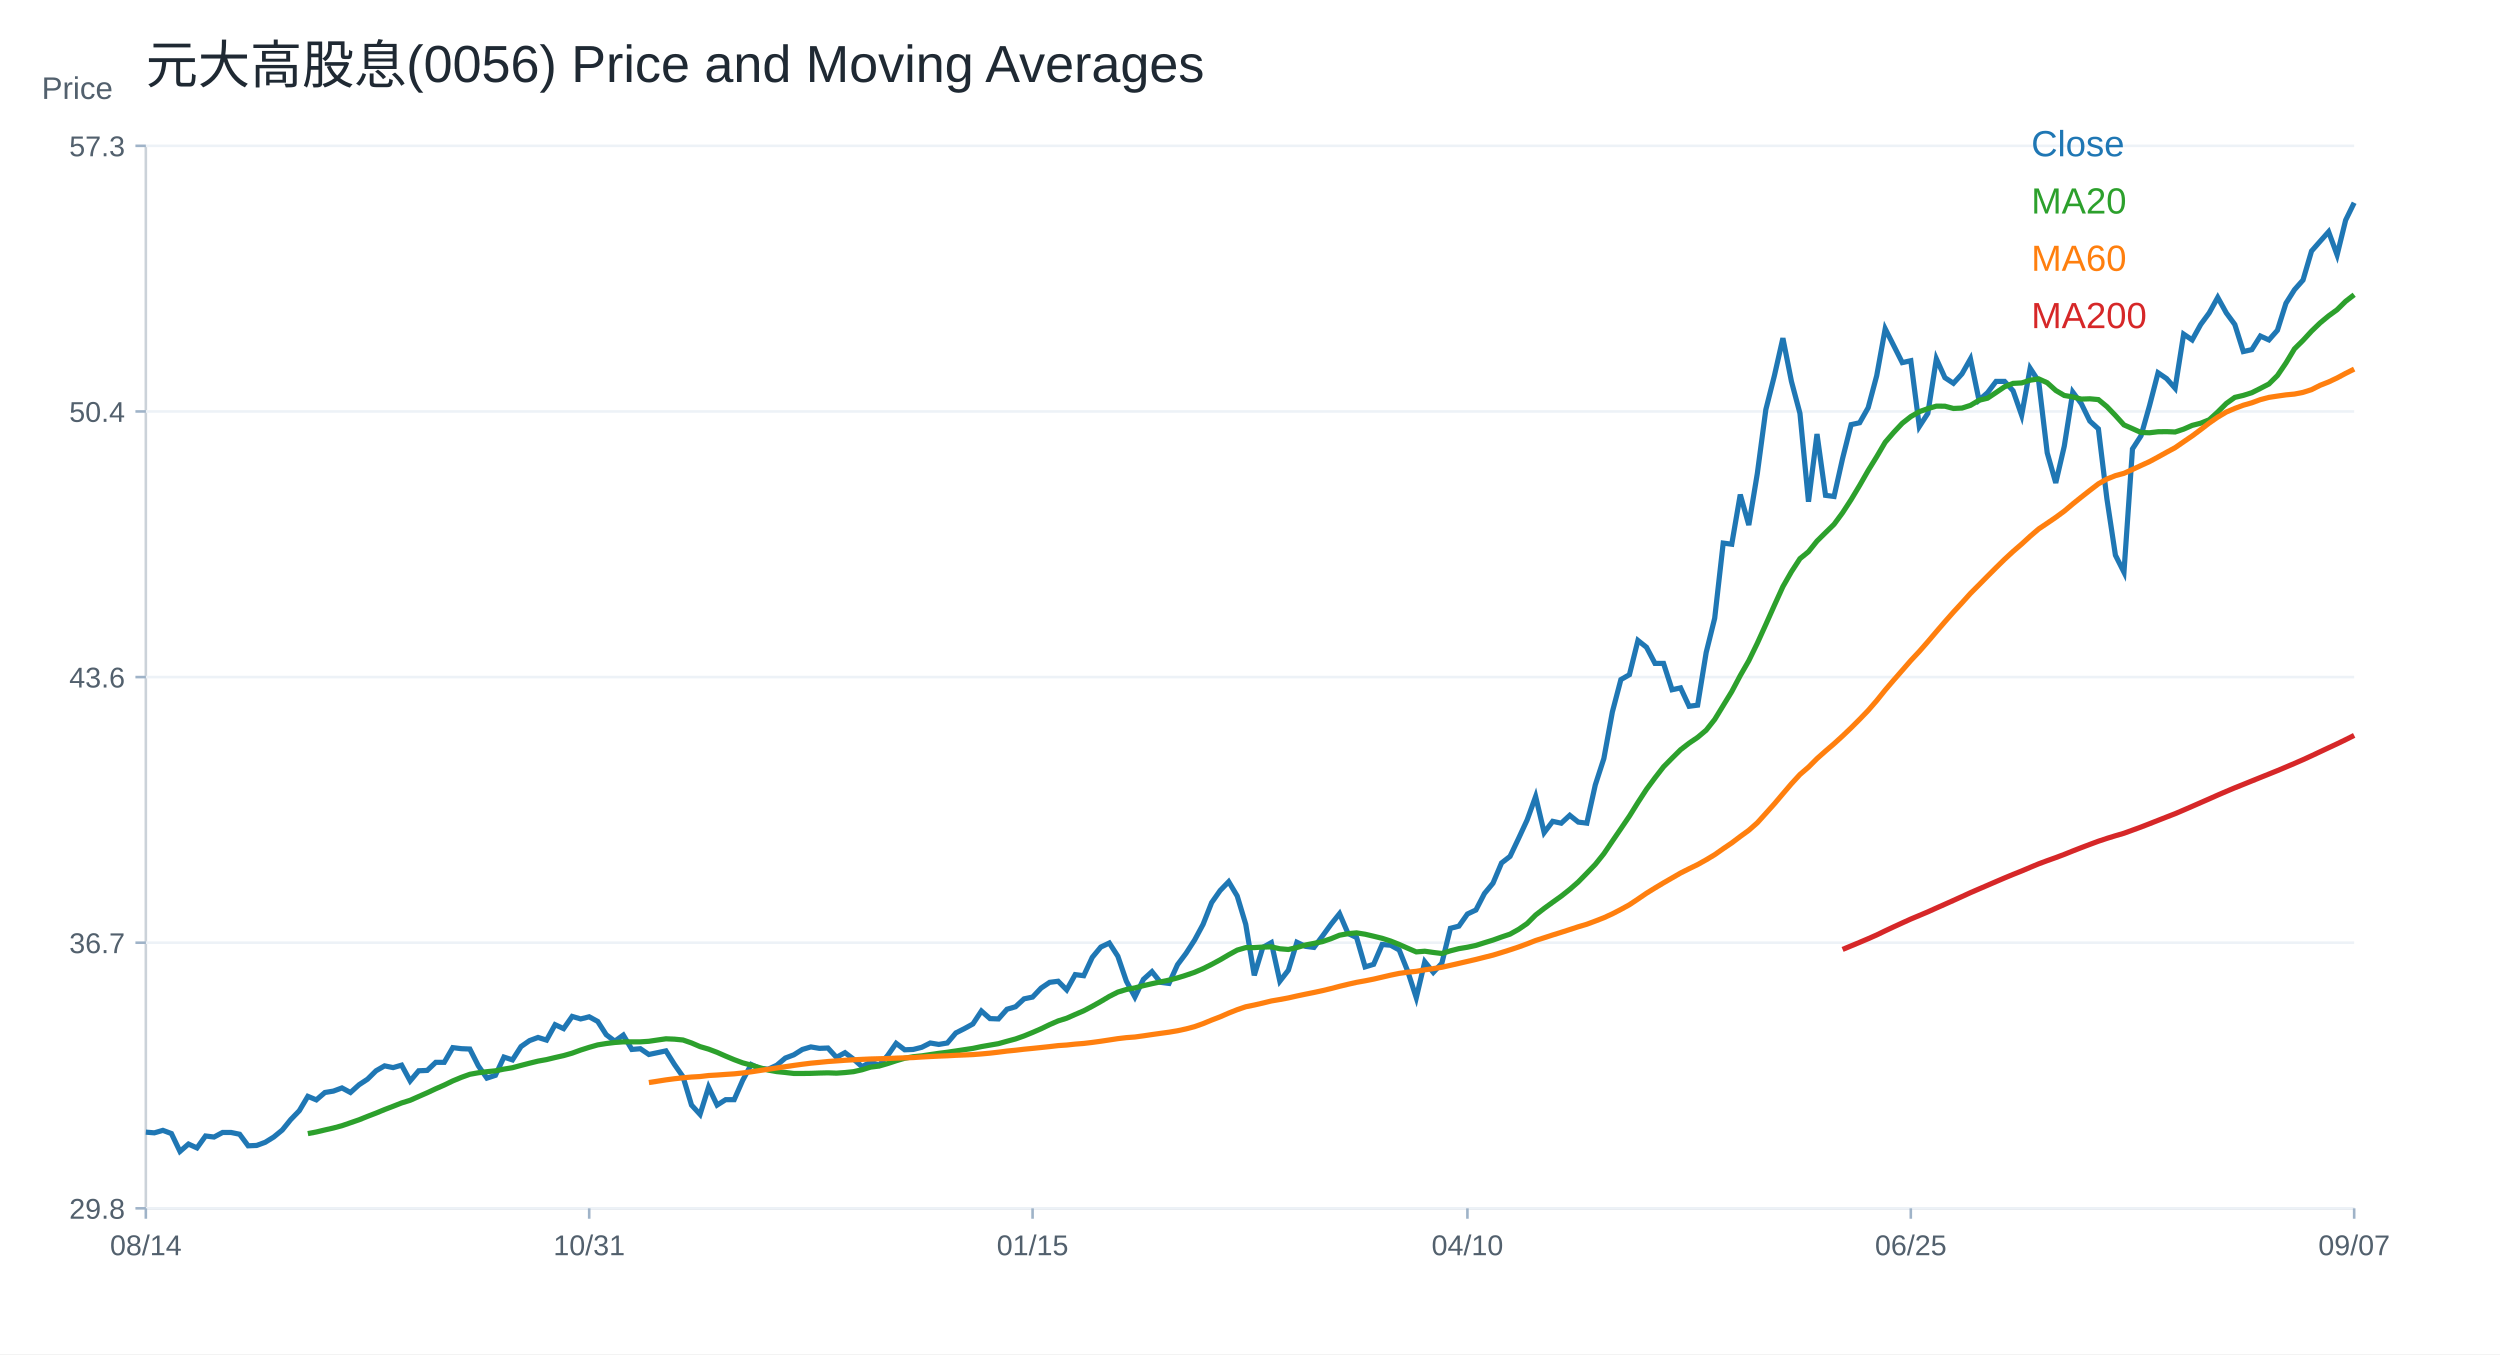
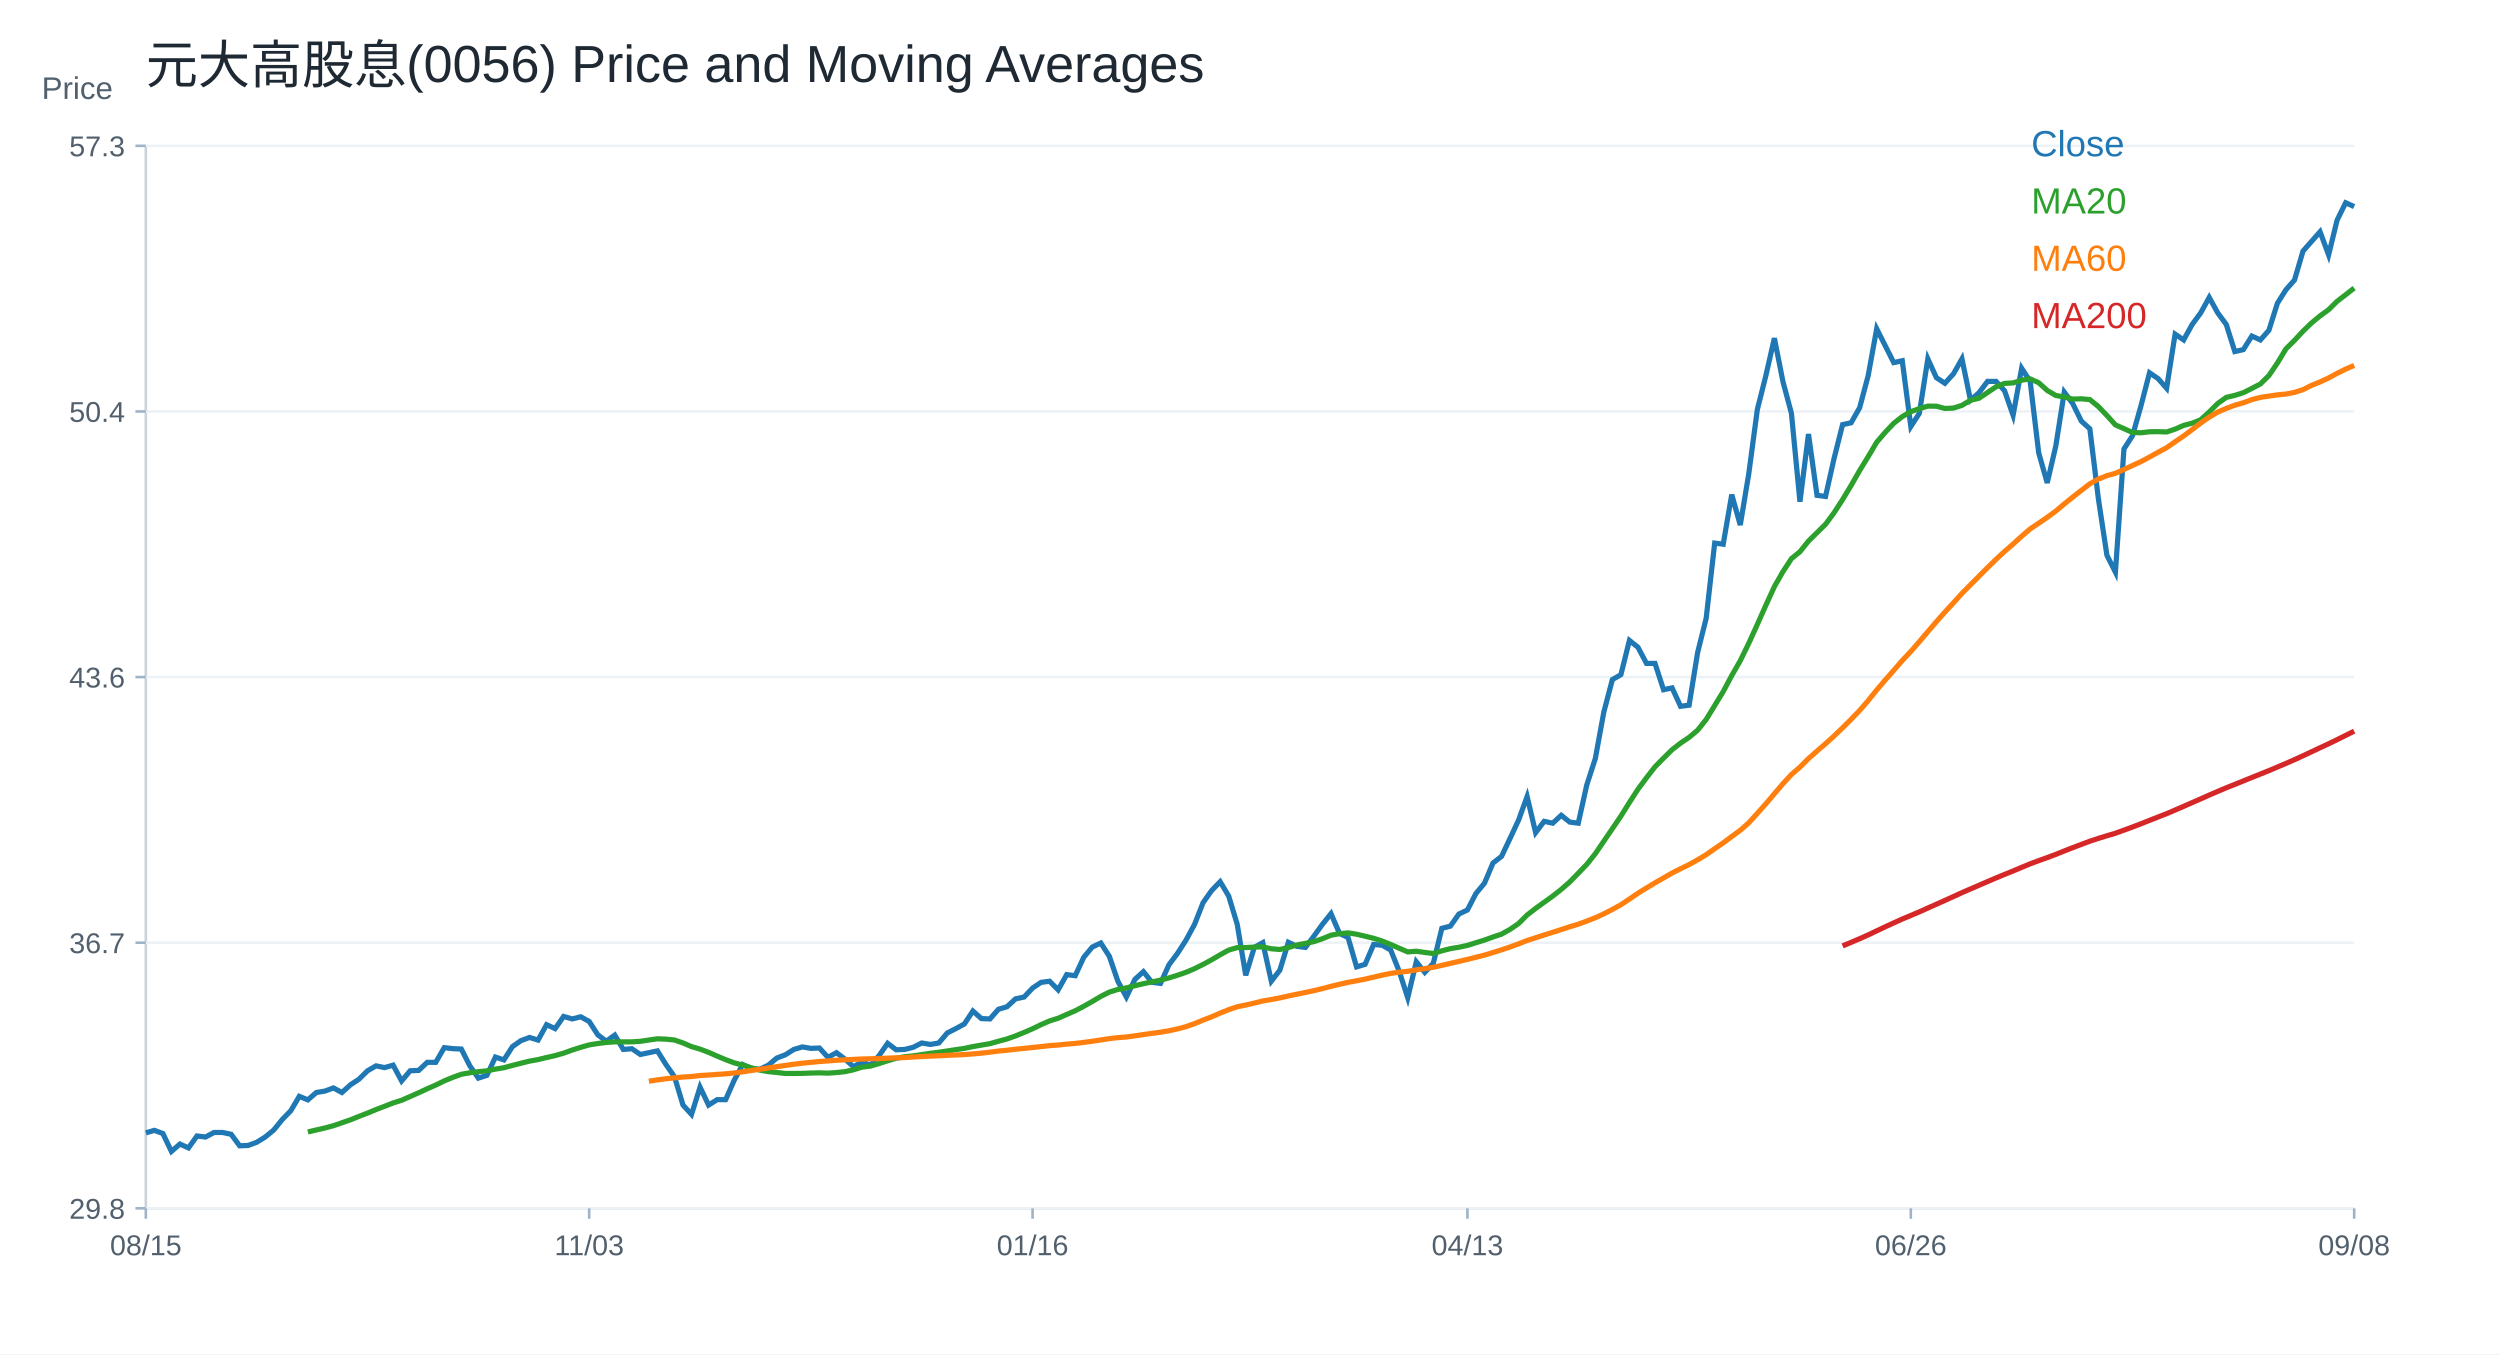
<svg xmlns="http://www.w3.org/2000/svg" width="960" height="520" viewBox="0 0 960 520">
  <rect width="100%" height="100%" fill="white" />
  <text x="56.00" y="32.00" font-size="20" font-family="Arial" fill="#1f2933" text-anchor="start">元大高股息(0056) Price and Moving Averages</text>
  <line x1="56" y1="464" x2="904" y2="464" stroke="#cbd2d9" />
  <line x1="56" y1="56" x2="56" y2="464" stroke="#cbd2d9" />
  <text x="16.00" y="38.00" font-size="12" font-family="Arial" fill="#52606d" text-anchor="start">Price</text>
  <line x1="56" y1="464.00" x2="904" y2="464.00" stroke="#edf2f7" />
  <line x1="52" y1="464.00" x2="56" y2="464.00" stroke="#9fb3c8" />
  <text x="48.00" y="468.00" font-size="11" font-family="Arial" fill="#52606d" text-anchor="end">29.8</text>
  <line x1="56" y1="362.00" x2="904" y2="362.00" stroke="#edf2f7" />
  <line x1="52" y1="362.00" x2="56" y2="362.00" stroke="#9fb3c8" />
  <text x="48.00" y="366.00" font-size="11" font-family="Arial" fill="#52606d" text-anchor="end">36.7</text>
  <line x1="56" y1="260.00" x2="904" y2="260.00" stroke="#edf2f7" />
  <line x1="52" y1="260.00" x2="56" y2="260.00" stroke="#9fb3c8" />
  <text x="48.00" y="264.00" font-size="11" font-family="Arial" fill="#52606d" text-anchor="end">43.6</text>
  <line x1="56" y1="158.00" x2="904" y2="158.00" stroke="#edf2f7" />
  <line x1="52" y1="158.00" x2="56" y2="158.00" stroke="#9fb3c8" />
  <text x="48.00" y="162.00" font-size="11" font-family="Arial" fill="#52606d" text-anchor="end">50.4</text>
  <line x1="56" y1="56.00" x2="904" y2="56.00" stroke="#edf2f7" />
  <line x1="52" y1="56.00" x2="56" y2="56.00" stroke="#9fb3c8" />
  <text x="48.00" y="60.00" font-size="11" font-family="Arial" fill="#52606d" text-anchor="end">57.3</text>
  <line x1="56.00" y1="464" x2="56.00" y2="468" stroke="#9fb3c8" />
-   <text x="56.00" y="482.00" font-size="11" font-family="Arial" fill="#52606d" text-anchor="middle">08/14</text>
+   <text x="56.00" y="482.00" font-size="11" font-family="Arial" fill="#52606d" text-anchor="middle">08/15</text>
  <line x1="226.25" y1="464" x2="226.25" y2="468" stroke="#9fb3c8" />
-   <text x="226.25" y="482.00" font-size="11" font-family="Arial" fill="#52606d" text-anchor="middle">10/31</text>
+   <text x="226.25" y="482.00" font-size="11" font-family="Arial" fill="#52606d" text-anchor="middle">11/03</text>
  <line x1="396.51" y1="464" x2="396.51" y2="468" stroke="#9fb3c8" />
-   <text x="396.51" y="482.00" font-size="11" font-family="Arial" fill="#52606d" text-anchor="middle">01/15</text>
+   <text x="396.51" y="482.00" font-size="11" font-family="Arial" fill="#52606d" text-anchor="middle">01/16</text>
  <line x1="563.49" y1="464" x2="563.49" y2="468" stroke="#9fb3c8" />
-   <text x="563.49" y="482.00" font-size="11" font-family="Arial" fill="#52606d" text-anchor="middle">04/10</text>
+   <text x="563.49" y="482.00" font-size="11" font-family="Arial" fill="#52606d" text-anchor="middle">04/13</text>
  <line x1="733.75" y1="464" x2="733.75" y2="468" stroke="#9fb3c8" />
-   <text x="733.75" y="482.00" font-size="11" font-family="Arial" fill="#52606d" text-anchor="middle">06/25</text>
+   <text x="733.75" y="482.00" font-size="11" font-family="Arial" fill="#52606d" text-anchor="middle">06/26</text>
  <line x1="904.00" y1="464" x2="904.00" y2="468" stroke="#9fb3c8" />
-   <text x="904.00" y="482.00" font-size="11" font-family="Arial" fill="#52606d" text-anchor="middle">09/07</text>
-   <polyline fill="none" stroke="#1f77b4" stroke-width="2" points="56.00,434.74 59.27,435.01 62.55,434.06 65.82,435.28 69.10,442.14 72.37,439.32 75.64,440.80 78.92,436.22 82.19,436.62 85.47,434.87 88.74,434.87 92.02,435.55 95.29,439.99 98.56,439.85 101.84,438.64 105.11,436.62 108.39,433.93 111.66,429.89 114.93,426.52 118.21,421.00 121.48,422.35 124.76,419.52 128.03,418.98 131.31,417.77 134.58,419.52 137.85,416.56 141.13,414.41 144.40,411.18 147.68,409.29 150.95,409.96 154.22,409.02 157.50,415.08 160.77,411.18 164.05,411.04 167.32,407.94 170.59,407.94 173.87,402.29 177.14,402.69 180.42,402.83 183.69,409.29 186.97,414.00 190.24,412.93 193.51,405.92 196.79,407.00 200.06,401.89 203.34,399.60 206.61,398.38 209.88,399.40 213.16,393.48 216.43,394.99 219.71,390.31 222.98,391.27 226.25,390.45 229.53,392.24 232.80,397.34 236.08,399.82 239.35,397.48 242.63,402.99 245.90,402.71 249.17,404.92 252.45,404.23 255.72,403.54 259.00,408.77 262.27,413.46 265.54,424.35 268.82,427.93 272.09,417.46 275.37,424.35 278.64,422.28 281.92,422.28 285.19,414.84 288.46,408.77 291.74,410.29 295.01,410.57 298.29,409.05 301.56,406.29 304.83,405.05 308.11,402.99 311.38,402.02 314.66,402.57 317.93,402.44 321.20,406.02 324.48,404.23 327.75,406.71 331.03,409.60 334.30,407.81 337.58,409.05 340.85,405.33 344.12,400.64 347.40,403.12 350.67,402.99 353.95,402.16 357.22,400.51 360.49,401.06 363.77,400.51 367.04,396.65 370.32,394.99 373.59,393.20 376.86,388.24 380.14,391.14 383.41,391.27 386.69,387.55 389.96,386.59 393.24,383.56 396.51,382.87 399.78,379.42 403.06,377.22 406.33,376.80 409.61,380.11 412.88,374.25 416.15,374.67 419.43,367.62 422.70,363.67 425.98,362.12 429.25,367.20 432.53,376.78 435.80,382.85 439.07,376.08 442.35,373.12 445.62,377.21 448.90,377.63 452.17,370.44 455.44,366.07 458.72,360.99 461.99,354.93 465.27,346.61 468.54,341.96 471.81,338.57 475.09,344.07 478.36,354.93 481.64,374.53 484.91,363.81 488.19,361.98 491.46,376.78 494.73,372.55 498.01,361.84 501.28,363.39 504.56,363.81 507.83,359.44 511.10,354.93 514.38,350.84 517.65,358.45 520.93,360.01 524.20,371.29 527.47,370.30 530.75,362.68 534.02,362.97 537.30,364.80 540.57,372.98 543.85,383.13 547.12,369.31 550.39,373.40 553.67,369.88 556.94,356.48 560.22,355.63 563.49,350.98 566.76,349.43 570.04,343.09 573.31,339.14 576.59,331.38 579.86,328.85 583.14,321.94 586.41,314.89 589.68,305.86 592.96,319.72 596.23,315.39 599.51,316.11 602.78,313.08 606.05,315.68 609.33,316.11 612.60,301.39 615.88,291.28 619.15,273.38 622.42,260.96 625.70,259.08 628.97,245.94 632.25,248.54 635.52,254.75 638.80,254.75 642.07,264.86 645.34,264.14 648.62,271.21 651.89,270.78 655.17,250.56 658.44,237.42 661.71,208.55 664.99,208.98 668.26,189.92 671.54,201.62 674.81,181.84 678.08,157.29 681.36,144.29 684.63,129.86 687.91,146.46 691.18,158.73 694.46,192.66 697.73,166.67 701.00,190.21 704.28,190.64 707.55,176.06 710.83,163.06 714.10,162.34 717.37,156.57 720.65,144.29 723.92,126.25 727.20,132.74 730.47,139.24 733.75,138.52 737.02,163.79 740.29,158.73 743.57,137.80 746.84,145.02 750.12,147.18 753.39,143.57 756.66,137.80 759.94,153.68 763.21,150.79 766.49,146.46 769.76,146.46 773.03,150.07 776.31,159.46 779.58,141.41 782.86,146.46 786.13,173.89 789.41,185.44 792.68,171.35 795.95,150.57 799.23,155.02 802.50,161.70 805.78,164.67 809.05,191.53 812.32,213.20 815.60,219.72 818.87,172.39 822.15,167.34 825.42,155.77 828.69,143.15 831.97,145.38 835.24,149.09 838.52,128.31 841.79,130.54 845.07,124.60 848.34,120.15 851.61,114.21 854.89,120.15 858.16,124.60 861.44,134.99 864.71,134.25 867.98,129.05 871.26,130.54 874.53,126.83 877.81,116.44 881.08,111.25 884.36,107.54 887.63,96.41 890.90,92.70 894.18,88.99 897.45,97.89 900.73,84.53 904.00,77.86" />
+   <text x="904.00" y="482.00" font-size="11" font-family="Arial" fill="#52606d" text-anchor="middle">09/08</text>
+   <polyline fill="none" stroke="#1f77b4" stroke-width="2" points="56.00,435.01 59.27,434.06 62.55,435.28 65.82,442.14 69.10,439.32 72.37,440.80 75.64,436.22 78.92,436.62 82.19,434.87 85.47,434.87 88.74,435.55 92.02,439.99 95.29,439.85 98.56,438.64 101.84,436.62 105.11,433.93 108.39,429.89 111.66,426.52 114.93,421.00 118.21,422.35 121.48,419.52 124.76,418.98 128.03,417.77 131.31,419.52 134.58,416.56 137.85,414.41 141.13,411.18 144.40,409.29 147.68,409.96 150.95,409.02 154.22,415.08 157.50,411.18 160.77,411.04 164.05,407.94 167.32,407.94 170.59,402.29 173.87,402.69 177.14,402.83 180.42,409.29 183.69,414.00 186.97,412.93 190.24,405.92 193.51,407.00 196.79,401.89 200.06,399.60 203.34,398.38 206.61,399.40 209.88,393.48 213.16,394.99 216.43,390.31 219.71,391.27 222.98,390.45 226.25,392.24 229.53,397.34 232.80,399.82 236.08,397.48 239.35,402.99 242.63,402.71 245.90,404.92 249.17,404.23 252.45,403.54 255.72,408.77 259.00,413.46 262.27,424.35 265.54,427.93 268.82,417.46 272.09,424.35 275.37,422.28 278.64,422.28 281.92,414.84 285.19,408.77 288.46,410.29 291.74,410.57 295.01,409.05 298.29,406.29 301.56,405.05 304.83,402.99 308.11,402.02 311.38,402.57 314.66,402.44 317.93,406.02 321.20,404.23 324.48,406.71 327.75,409.60 331.03,407.81 334.30,409.05 337.58,405.33 340.85,400.64 344.12,403.12 347.40,402.99 350.67,402.16 353.95,400.51 357.22,401.06 360.49,400.51 363.77,396.65 367.04,394.99 370.32,393.20 373.59,388.24 376.86,391.14 380.14,391.27 383.41,387.55 386.69,386.59 389.96,383.56 393.24,382.87 396.51,379.42 399.78,377.22 403.06,376.80 406.33,380.11 409.61,374.25 412.88,374.67 416.15,367.62 419.43,363.67 422.70,362.12 425.98,367.20 429.25,376.78 432.53,382.85 435.80,376.08 439.07,373.12 442.35,377.21 445.62,377.63 448.90,370.44 452.17,366.07 455.44,360.99 458.72,354.93 461.99,346.61 465.27,341.96 468.54,338.57 471.81,344.07 475.09,354.93 478.36,374.53 481.64,363.81 484.91,361.98 488.19,376.78 491.46,372.55 494.73,361.84 498.01,363.39 501.28,363.81 504.56,359.44 507.83,354.93 511.10,350.84 514.38,358.45 517.65,360.01 520.93,371.29 524.20,370.30 527.47,362.68 530.75,362.97 534.02,364.80 537.30,372.98 540.57,383.13 543.85,369.31 547.12,373.40 550.39,369.88 553.67,356.48 556.94,355.63 560.22,350.98 563.49,349.43 566.76,343.09 570.04,339.14 573.31,331.38 576.59,328.85 579.86,321.94 583.14,314.89 586.41,305.86 589.68,319.72 592.96,315.39 596.23,316.11 599.51,313.08 602.78,315.68 606.05,316.11 609.33,301.39 612.60,291.28 615.88,273.38 619.15,260.96 622.42,259.08 625.70,245.94 628.97,248.54 632.25,254.75 635.52,254.75 638.80,264.86 642.07,264.14 645.34,271.21 648.62,270.78 651.89,250.56 655.17,237.42 658.44,208.55 661.71,208.98 664.99,189.92 668.26,201.62 671.54,181.84 674.81,157.29 678.08,144.29 681.36,129.86 684.63,146.46 687.91,158.73 691.18,192.66 694.46,166.67 697.73,190.21 701.00,190.64 704.28,176.06 707.55,163.06 710.83,162.34 714.10,156.57 717.37,144.29 720.65,126.25 723.92,132.74 727.20,139.24 730.47,138.52 733.75,163.79 737.02,158.73 740.29,137.80 743.57,145.02 746.84,147.18 750.12,143.57 753.39,137.80 756.66,153.68 759.94,150.79 763.21,146.46 766.49,146.46 769.76,150.07 773.03,159.46 776.31,141.41 779.58,146.46 782.86,173.89 786.13,185.44 789.41,171.35 792.68,150.57 795.95,155.02 799.23,161.70 802.50,164.67 805.78,191.53 809.05,213.20 812.32,219.72 815.60,172.39 818.87,167.34 822.15,155.77 825.42,143.15 828.69,145.38 831.97,149.09 835.24,128.31 838.52,130.54 841.79,124.60 845.07,120.15 848.34,114.21 851.61,120.15 854.89,124.60 858.16,134.99 861.44,134.25 864.71,129.05 867.98,130.54 871.26,126.83 874.53,116.44 877.81,111.25 881.08,107.54 884.36,96.41 887.63,92.70 890.90,88.99 894.18,97.89 897.45,84.53 900.73,77.86 904.00,79.34" />
  <text x="780.00" y="60.00" font-size="14" font-family="Arial" fill="#1f77b4" text-anchor="start">Close</text>
-   <polyline fill="none" stroke="#2ca02c" stroke-width="2" points="118.21,435.30 121.48,434.68 124.76,433.90 128.03,433.15 131.31,432.27 134.58,431.14 137.85,430.01 141.13,428.69 144.40,427.43 147.68,426.07 150.95,424.82 154.22,423.53 157.50,422.51 160.77,421.06 164.05,419.62 167.32,418.09 170.59,416.66 173.87,415.07 177.14,413.71 180.42,412.53 183.69,411.94 186.97,411.53 190.24,411.20 193.51,410.54 196.79,410.00 200.06,409.12 203.34,408.27 206.61,407.47 209.88,406.88 213.16,406.09 216.43,405.35 219.71,404.41 222.98,403.22 226.25,402.18 229.53,401.24 232.80,400.71 236.08,400.31 239.35,400.07 242.63,400.08 245.90,400.07 249.17,399.86 252.45,399.37 255.72,398.90 259.00,399.04 262.27,399.36 265.54,400.49 268.82,401.90 272.09,402.86 275.37,404.10 278.64,405.54 281.92,406.91 285.19,408.13 288.46,409.01 291.74,410.00 295.01,410.92 298.29,411.50 301.56,411.83 304.83,412.21 308.11,412.21 311.38,412.17 314.66,412.05 317.93,411.97 321.20,412.09 324.48,411.86 327.75,411.52 331.03,410.79 334.30,409.78 337.58,409.36 340.85,408.41 344.12,407.33 347.40,406.37 350.67,405.78 353.95,405.45 357.22,404.96 360.49,404.48 363.77,404.06 367.04,403.57 370.32,403.07 373.59,402.58 376.86,401.89 380.14,401.32 383.41,400.76 386.69,399.84 389.96,398.96 393.24,397.80 396.51,396.46 399.78,395.04 403.06,393.45 406.33,392.03 409.61,391.00 412.88,389.55 416.15,388.14 419.43,386.41 422.70,384.57 425.98,382.62 429.25,380.96 432.53,379.96 435.80,379.36 439.07,378.50 442.35,377.74 445.62,377.05 448.90,376.37 452.17,375.51 455.44,374.48 458.72,373.36 461.99,371.96 465.27,370.32 468.54,368.56 471.81,366.64 475.09,364.84 478.36,363.88 481.64,363.87 484.91,363.68 488.19,363.59 491.46,364.33 494.73,364.60 498.01,363.85 501.28,362.88 504.56,362.26 507.83,361.58 511.10,360.46 514.38,359.12 517.65,358.53 520.93,358.22 524.20,358.74 527.47,359.51 530.75,360.31 534.02,361.36 537.30,362.67 540.57,364.12 543.85,365.53 547.12,365.27 550.39,365.74 553.67,366.14 556.94,365.12 560.22,364.28 563.49,363.74 566.76,363.04 570.04,362.00 573.31,360.99 576.59,359.81 579.86,358.71 583.14,356.88 586.41,354.63 589.68,351.36 592.96,348.83 596.23,346.46 599.51,344.12 602.78,341.53 606.05,338.67 609.33,335.32 612.60,331.92 615.88,327.82 619.15,322.99 622.42,318.21 625.70,313.39 628.97,308.14 632.25,303.09 635.52,298.67 638.80,294.45 642.07,291.13 645.34,287.89 648.62,285.36 651.89,283.15 655.17,280.39 658.44,276.27 661.71,270.93 664.99,265.57 668.26,259.41 671.54,253.71 674.81,247.00 678.08,239.79 681.36,232.44 684.63,225.27 687.91,219.54 691.18,214.52 694.46,211.86 697.73,207.77 701.00,204.54 704.28,201.33 707.55,196.89 710.83,191.84 714.10,186.40 717.37,180.69 720.65,175.37 723.92,169.82 727.20,166.02 730.47,162.54 733.75,159.97 737.02,158.08 740.29,156.92 743.57,155.95 746.84,155.98 750.12,156.85 753.39,156.70 756.66,155.66 759.94,153.71 763.21,152.91 766.49,150.73 769.76,148.52 773.03,147.22 776.31,147.04 779.58,145.99 782.86,145.49 786.13,146.97 789.41,149.93 792.68,151.86 795.95,152.42 799.23,153.25 802.50,153.14 805.78,153.44 809.05,156.13 812.32,159.54 815.60,163.16 818.87,164.60 822.15,166.08 825.42,166.18 828.69,165.80 831.97,165.75 835.24,165.88 838.52,164.79 841.79,163.35 845.07,162.51 848.34,161.19 851.61,158.21 854.89,154.94 858.16,152.60 861.44,151.83 864.71,150.79 867.98,149.15 871.26,147.45 874.53,144.21 877.81,139.38 881.08,133.95 884.36,130.71 887.63,127.16 890.90,124.01 894.18,121.30 897.45,118.93 900.73,115.70 904.00,113.18" />
+   <polyline fill="none" stroke="#2ca02c" stroke-width="2" points="118.21,434.68 121.48,433.90 124.76,433.15 128.03,432.27 131.31,431.14 134.58,430.01 137.85,428.69 141.13,427.43 144.40,426.07 147.68,424.82 150.95,423.53 154.22,422.51 157.50,421.06 160.77,419.62 164.05,418.09 167.32,416.66 170.59,415.07 173.87,413.71 177.14,412.53 180.42,411.94 183.69,411.53 186.97,411.20 190.24,410.54 193.51,410.00 196.79,409.12 200.06,408.27 203.34,407.47 206.61,406.88 209.88,406.09 213.16,405.35 216.43,404.41 219.71,403.22 222.98,402.18 226.25,401.24 229.53,400.71 232.80,400.31 236.08,400.07 239.35,400.08 242.63,400.07 245.90,399.86 249.17,399.37 252.45,398.90 255.72,399.04 259.00,399.36 262.27,400.49 265.54,401.90 268.82,402.86 272.09,404.10 275.37,405.54 278.64,406.91 281.92,408.13 285.19,409.01 288.46,410.00 291.74,410.92 295.01,411.50 298.29,411.83 301.56,412.21 304.83,412.21 308.11,412.17 311.38,412.05 314.66,411.97 317.93,412.09 321.20,411.86 324.48,411.52 327.75,410.79 331.03,409.78 334.30,409.36 337.58,408.41 340.85,407.33 344.12,406.37 347.40,405.78 350.67,405.45 353.95,404.96 357.22,404.48 360.49,404.06 363.77,403.57 367.04,403.07 370.32,402.58 373.59,401.89 376.86,401.32 380.14,400.76 383.41,399.84 386.69,398.96 389.96,397.80 393.24,396.46 396.51,395.04 399.78,393.45 403.06,392.03 406.33,391.00 409.61,389.55 412.88,388.14 416.15,386.41 419.43,384.57 422.70,382.62 425.98,380.96 429.25,379.96 432.53,379.36 435.80,378.50 439.07,377.74 442.35,377.05 445.62,376.37 448.90,375.51 452.17,374.48 455.44,373.36 458.72,371.96 461.99,370.32 465.27,368.56 468.54,366.64 471.81,364.84 475.09,363.88 478.36,363.87 481.64,363.68 484.91,363.59 488.19,364.33 491.46,364.60 494.73,363.85 498.01,362.88 501.28,362.26 504.56,361.58 507.83,360.46 511.10,359.12 514.38,358.53 517.65,358.22 520.93,358.74 524.20,359.51 527.47,360.31 530.75,361.36 534.02,362.67 537.30,364.12 540.57,365.53 543.85,365.27 547.12,365.74 550.39,366.14 553.67,365.12 556.94,364.28 560.22,363.74 563.49,363.04 566.76,362.00 570.04,360.99 573.31,359.81 576.59,358.71 579.86,356.88 583.14,354.63 586.41,351.36 589.68,348.83 592.96,346.46 596.23,344.12 599.51,341.53 602.78,338.67 606.05,335.32 609.33,331.92 612.60,327.82 615.88,322.99 619.15,318.21 622.42,313.39 625.70,308.14 628.97,303.09 632.25,298.67 635.52,294.45 638.80,291.13 642.07,287.89 645.34,285.36 648.62,283.15 651.89,280.39 655.17,276.27 658.44,270.93 661.71,265.57 664.99,259.41 668.26,253.71 671.54,247.00 674.81,239.79 678.08,232.44 681.36,225.27 684.63,219.54 687.91,214.52 691.18,211.86 694.46,207.77 697.73,204.54 701.00,201.33 704.28,196.89 707.55,191.84 710.83,186.40 714.10,180.69 717.37,175.37 720.65,169.82 723.92,166.02 727.20,162.54 730.47,159.97 733.75,158.08 737.02,156.92 740.29,155.95 743.57,155.98 746.84,156.85 750.12,156.70 753.39,155.66 756.66,153.71 759.94,152.91 763.21,150.73 766.49,148.52 769.76,147.22 773.03,147.04 776.31,145.99 779.58,145.49 782.86,146.97 786.13,149.93 789.41,151.86 792.68,152.42 795.95,153.25 799.23,153.14 802.50,153.44 805.78,156.13 809.05,159.54 812.32,163.16 815.60,164.60 818.87,166.08 822.15,166.18 825.42,165.80 828.69,165.75 831.97,165.88 835.24,164.79 838.52,163.35 841.79,162.51 845.07,161.19 848.34,158.21 851.61,154.94 854.89,152.60 858.16,151.83 861.44,150.79 864.71,149.15 867.98,147.45 871.26,144.21 874.53,139.38 877.81,133.95 881.08,130.71 884.36,127.16 887.63,124.01 890.90,121.30 894.18,118.93 897.45,115.70 900.73,113.18 904.00,110.62" />
  <text x="780.00" y="82.00" font-size="14" font-family="Arial" fill="#2ca02c" text-anchor="start">MA20</text>
-   <polyline fill="none" stroke="#ff7f0e" stroke-width="2" points="249.17,415.70 252.45,415.19 255.72,414.67 259.00,414.24 262.27,413.88 265.54,413.58 268.82,413.39 272.09,413.00 275.37,412.81 278.64,412.57 281.92,412.36 285.19,412.02 288.46,411.58 291.74,411.08 295.01,410.59 298.29,410.10 301.56,409.60 304.83,409.12 308.11,408.67 311.38,408.26 314.66,407.95 317.93,407.62 321.20,407.39 324.48,407.15 327.75,406.96 331.03,406.80 334.30,406.65 337.58,406.56 340.85,406.47 344.12,406.32 347.40,406.21 350.67,406.11 353.95,405.89 357.22,405.71 360.49,405.55 363.77,405.42 367.04,405.24 370.32,405.11 373.59,404.96 376.86,404.71 380.14,404.41 383.41,404.03 386.69,403.61 389.96,403.29 393.24,402.90 396.51,402.58 399.78,402.24 403.06,401.89 406.33,401.51 409.61,401.29 412.88,400.94 416.15,400.68 419.43,400.29 422.70,399.84 425.98,399.34 429.25,398.84 432.53,398.45 435.80,398.21 439.07,397.76 442.35,397.27 445.62,396.81 448.90,396.36 452.17,395.81 455.44,395.10 458.72,394.23 461.99,393.07 465.27,391.71 468.54,390.46 471.81,389.03 475.09,387.72 478.36,386.60 481.64,385.93 484.91,385.18 488.19,384.37 491.46,383.81 494.73,383.20 498.01,382.46 501.28,381.77 504.56,381.11 507.83,380.40 511.10,379.61 514.38,378.75 517.65,377.96 520.93,377.22 524.20,376.63 527.47,375.98 530.75,375.22 534.02,374.46 537.30,373.78 540.57,373.32 543.85,372.99 547.12,372.42 550.39,371.94 553.67,371.43 556.94,370.69 560.22,369.94 563.49,369.18 566.76,368.42 570.04,367.59 573.31,366.77 576.59,365.77 579.86,364.73 583.14,363.64 586.41,362.44 589.68,361.15 592.96,360.10 596.23,359.03 599.51,358.01 602.78,356.95 606.05,355.88 609.33,354.91 612.60,353.69 615.88,352.41 619.15,350.91 622.42,349.22 625.70,347.42 628.97,345.24 632.25,343.00 635.52,340.98 638.80,339.01 642.07,337.13 645.34,335.24 648.62,333.59 651.89,332.00 655.17,330.16 658.44,328.20 661.71,325.90 664.99,323.68 668.26,321.21 671.54,318.83 674.81,315.95 678.08,312.33 681.36,308.67 684.63,304.80 687.91,300.96 691.18,297.40 694.46,294.58 697.73,291.30 701.00,288.40 704.28,285.59 707.55,282.61 710.83,279.48 714.10,276.21 717.37,272.82 720.65,269.04 723.92,264.97 727.20,261.14 730.47,257.41 733.75,253.64 737.02,250.15 740.29,246.41 743.57,242.55 746.84,238.75 750.12,235.04 753.39,231.49 756.66,227.86 759.94,224.57 763.21,221.26 766.49,217.98 769.76,214.77 773.03,211.75 776.31,208.92 779.58,205.92 782.86,203.11 786.13,200.91 789.41,198.67 792.68,196.27 795.95,193.51 799.23,190.88 802.50,188.31 805.78,185.79 809.05,183.96 812.32,182.65 815.60,181.76 818.87,180.28 822.15,178.75 825.42,177.25 828.69,175.49 831.97,173.67 835.24,171.91 838.52,169.64 841.79,167.41 845.07,164.97 848.34,162.45 851.61,160.18 854.89,158.23 858.16,156.83 861.44,155.60 864.71,154.67 867.98,153.46 871.26,152.60 874.53,152.10 877.81,151.63 881.08,151.32 884.36,150.67 887.63,149.63 890.90,147.97 894.18,146.67 897.45,145.13 900.73,143.37 904.00,141.73" />
+   <polyline fill="none" stroke="#ff7f0e" stroke-width="2" points="249.17,415.19 252.45,414.67 255.72,414.24 259.00,413.88 262.27,413.58 265.54,413.39 268.82,413.00 272.09,412.81 275.37,412.57 278.64,412.36 281.92,412.02 285.19,411.58 288.46,411.08 291.74,410.59 295.01,410.10 298.29,409.60 301.56,409.12 304.83,408.67 308.11,408.26 311.38,407.95 314.66,407.62 317.93,407.39 321.20,407.15 324.48,406.96 327.75,406.80 331.03,406.65 334.30,406.56 337.58,406.47 340.85,406.32 344.12,406.21 347.40,406.11 350.67,405.89 353.95,405.71 357.22,405.55 360.49,405.42 363.77,405.24 367.04,405.11 370.32,404.96 373.59,404.71 376.86,404.41 380.14,404.03 383.41,403.61 386.69,403.29 389.96,402.90 393.24,402.58 396.51,402.24 399.78,401.89 403.06,401.51 406.33,401.29 409.61,400.94 412.88,400.68 416.15,400.29 419.43,399.84 422.70,399.34 425.98,398.84 429.25,398.45 432.53,398.21 435.80,397.76 439.07,397.27 442.35,396.81 445.62,396.36 448.90,395.81 452.17,395.10 455.44,394.23 458.72,393.07 461.99,391.71 465.27,390.46 468.54,389.03 471.81,387.72 475.09,386.60 478.36,385.93 481.64,385.18 484.91,384.37 488.19,383.81 491.46,383.20 494.73,382.46 498.01,381.77 501.28,381.11 504.56,380.40 507.83,379.61 511.10,378.75 514.38,377.96 517.65,377.22 520.93,376.63 524.20,375.98 527.47,375.22 530.75,374.46 534.02,373.78 537.30,373.32 540.57,372.99 543.85,372.42 547.12,371.94 550.39,371.43 553.67,370.69 556.94,369.94 560.22,369.18 563.49,368.42 566.76,367.59 570.04,366.77 573.31,365.77 576.59,364.73 579.86,363.64 583.14,362.44 586.41,361.15 589.68,360.10 592.96,359.03 596.23,358.01 599.51,356.95 602.78,355.88 606.05,354.91 609.33,353.69 612.60,352.41 615.88,350.91 619.15,349.22 622.42,347.42 625.70,345.24 628.97,343.00 632.25,340.98 635.52,339.01 638.80,337.13 642.07,335.24 645.34,333.59 648.62,332.00 651.89,330.16 655.17,328.20 658.44,325.90 661.71,323.68 664.99,321.21 668.26,318.83 671.54,315.95 674.81,312.33 678.08,308.67 681.36,304.80 684.63,300.96 687.91,297.40 691.18,294.58 694.46,291.30 697.73,288.40 701.00,285.59 704.28,282.61 707.55,279.48 710.83,276.21 714.10,272.82 717.37,269.04 720.65,264.97 723.92,261.14 727.20,257.41 730.47,253.64 733.75,250.15 737.02,246.41 740.29,242.55 743.57,238.75 746.84,235.04 750.12,231.49 753.39,227.86 756.66,224.57 759.94,221.26 763.21,217.98 766.49,214.77 769.76,211.75 773.03,208.92 776.31,205.92 779.58,203.11 782.86,200.91 786.13,198.67 789.41,196.27 792.68,193.51 795.95,190.88 799.23,188.31 802.50,185.79 805.78,183.96 809.05,182.65 812.32,181.76 815.60,180.28 818.87,178.75 822.15,177.25 825.42,175.49 828.69,173.67 831.97,171.91 835.24,169.64 838.52,167.41 841.79,164.97 845.07,162.45 848.34,160.18 851.61,158.23 854.89,156.83 858.16,155.60 861.44,154.67 864.71,153.46 867.98,152.60 871.26,152.10 874.53,151.63 877.81,151.32 881.08,150.67 884.36,149.63 887.63,147.97 890.90,146.67 894.18,145.13 897.45,143.37 900.73,141.73 904.00,140.33" />
  <text x="780.00" y="104.00" font-size="14" font-family="Arial" fill="#ff7f0e" text-anchor="start">MA60</text>
-   <polyline fill="none" stroke="#d62728" stroke-width="2" points="707.55,364.58 710.83,363.22 714.10,361.86 717.37,360.47 720.65,359.02 723.92,357.44 727.20,355.90 730.47,354.40 733.75,352.91 737.02,351.54 740.29,350.16 743.57,348.68 746.84,347.23 750.12,345.76 753.39,344.28 756.66,342.78 759.94,341.36 763.21,339.95 766.49,338.53 769.76,337.13 773.03,335.77 776.31,334.46 779.58,333.07 782.86,331.71 786.13,330.49 789.41,329.32 792.68,328.09 795.95,326.77 799.23,325.49 802.50,324.25 805.78,323.03 809.05,321.94 812.32,320.93 815.60,319.97 818.87,318.78 822.15,317.58 825.42,316.31 828.69,315.02 831.97,313.73 835.24,312.46 838.52,311.06 841.79,309.64 845.07,308.20 848.34,306.77 851.61,305.31 854.89,303.90 858.16,302.52 861.44,301.21 864.71,299.88 867.98,298.56 871.26,297.24 874.53,295.92 877.81,294.54 881.08,293.15 884.36,291.72 887.63,290.22 890.90,288.68 894.18,287.14 897.45,285.62 900.73,284.03 904.00,282.39" />
+   <polyline fill="none" stroke="#d62728" stroke-width="2" points="707.55,363.22 710.83,361.86 714.10,360.47 717.37,359.02 720.65,357.44 723.92,355.90 727.20,354.40 730.47,352.91 733.75,351.54 737.02,350.16 740.29,348.68 743.57,347.23 746.84,345.76 750.12,344.28 753.39,342.78 756.66,341.36 759.94,339.95 763.21,338.53 766.49,337.13 769.76,335.77 773.03,334.46 776.31,333.07 779.58,331.71 782.86,330.49 786.13,329.32 789.41,328.09 792.68,326.77 795.95,325.49 799.23,324.25 802.50,323.03 805.78,321.94 809.05,320.93 812.32,319.97 815.60,318.78 818.87,317.58 822.15,316.31 825.42,315.02 828.69,313.73 831.97,312.46 835.24,311.06 838.52,309.64 841.79,308.20 845.07,306.77 848.34,305.31 851.61,303.90 854.89,302.52 858.16,301.21 861.44,299.88 864.71,298.56 867.98,297.24 871.26,295.92 874.53,294.54 877.81,293.15 881.08,291.72 884.36,290.22 887.63,288.68 890.90,287.14 894.18,285.62 897.45,284.03 900.73,282.39 904.00,280.77" />
  <text x="780.00" y="126.00" font-size="14" font-family="Arial" fill="#d62728" text-anchor="start">MA200</text>
</svg>
